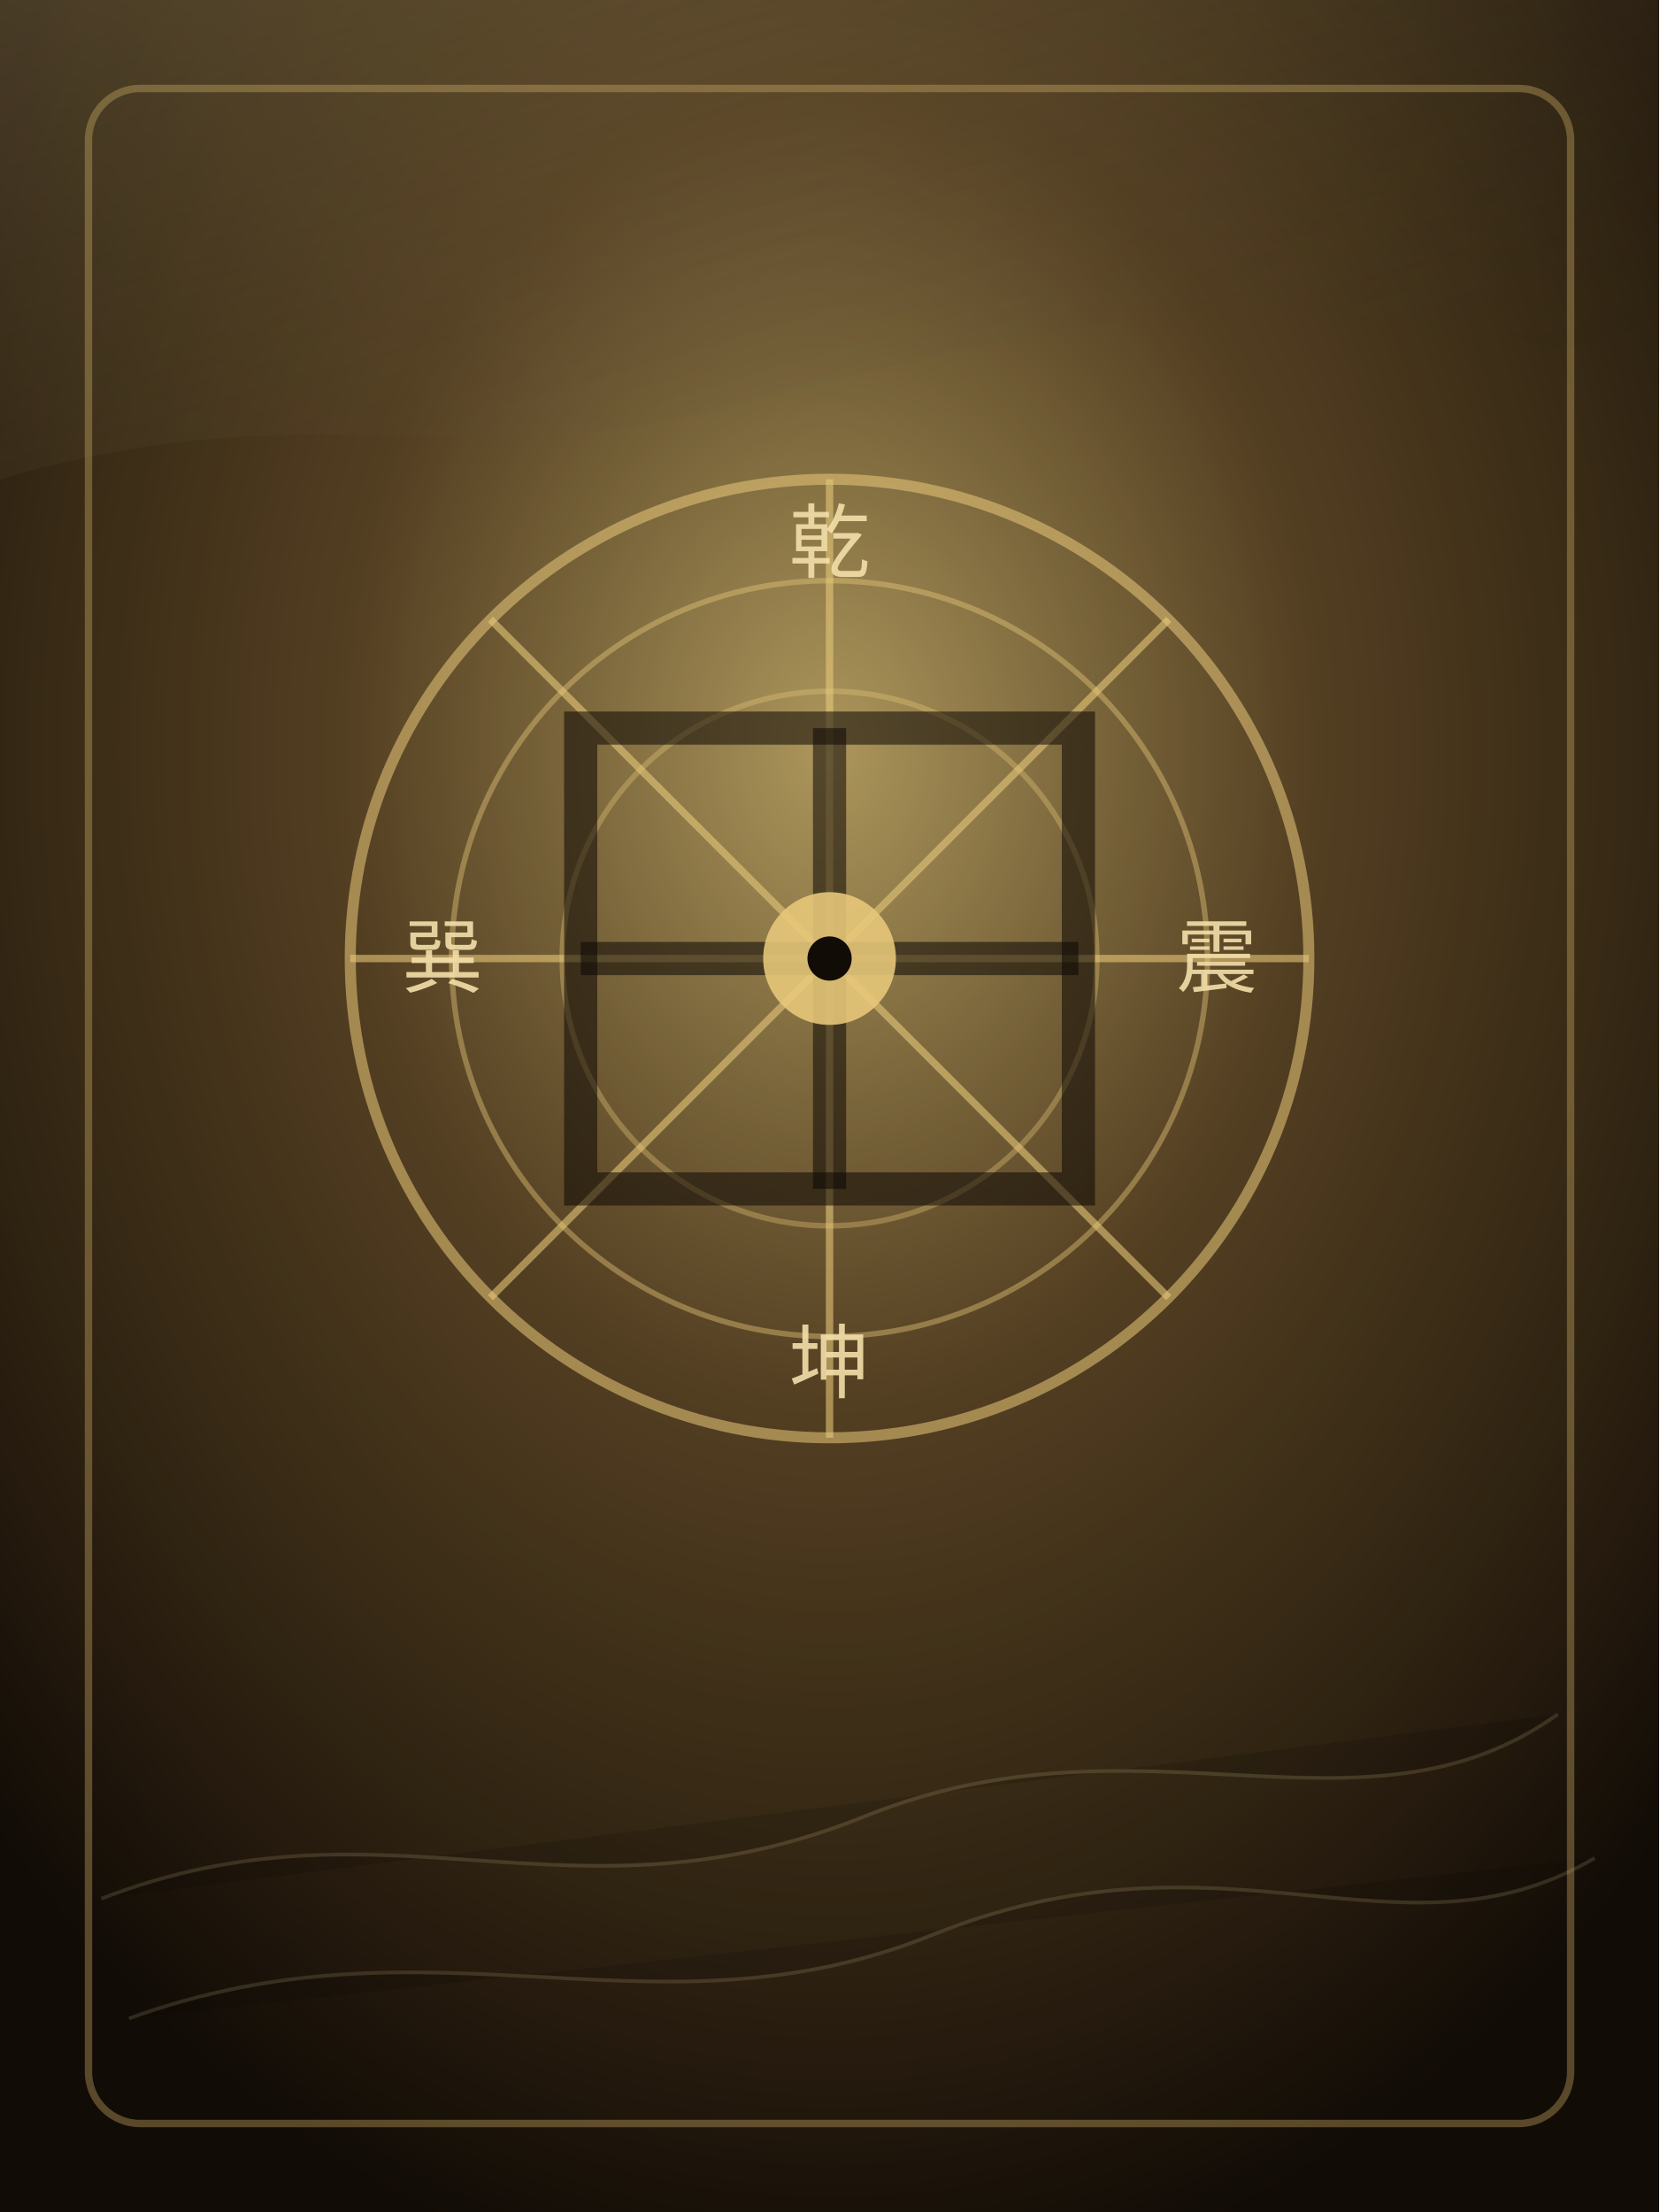
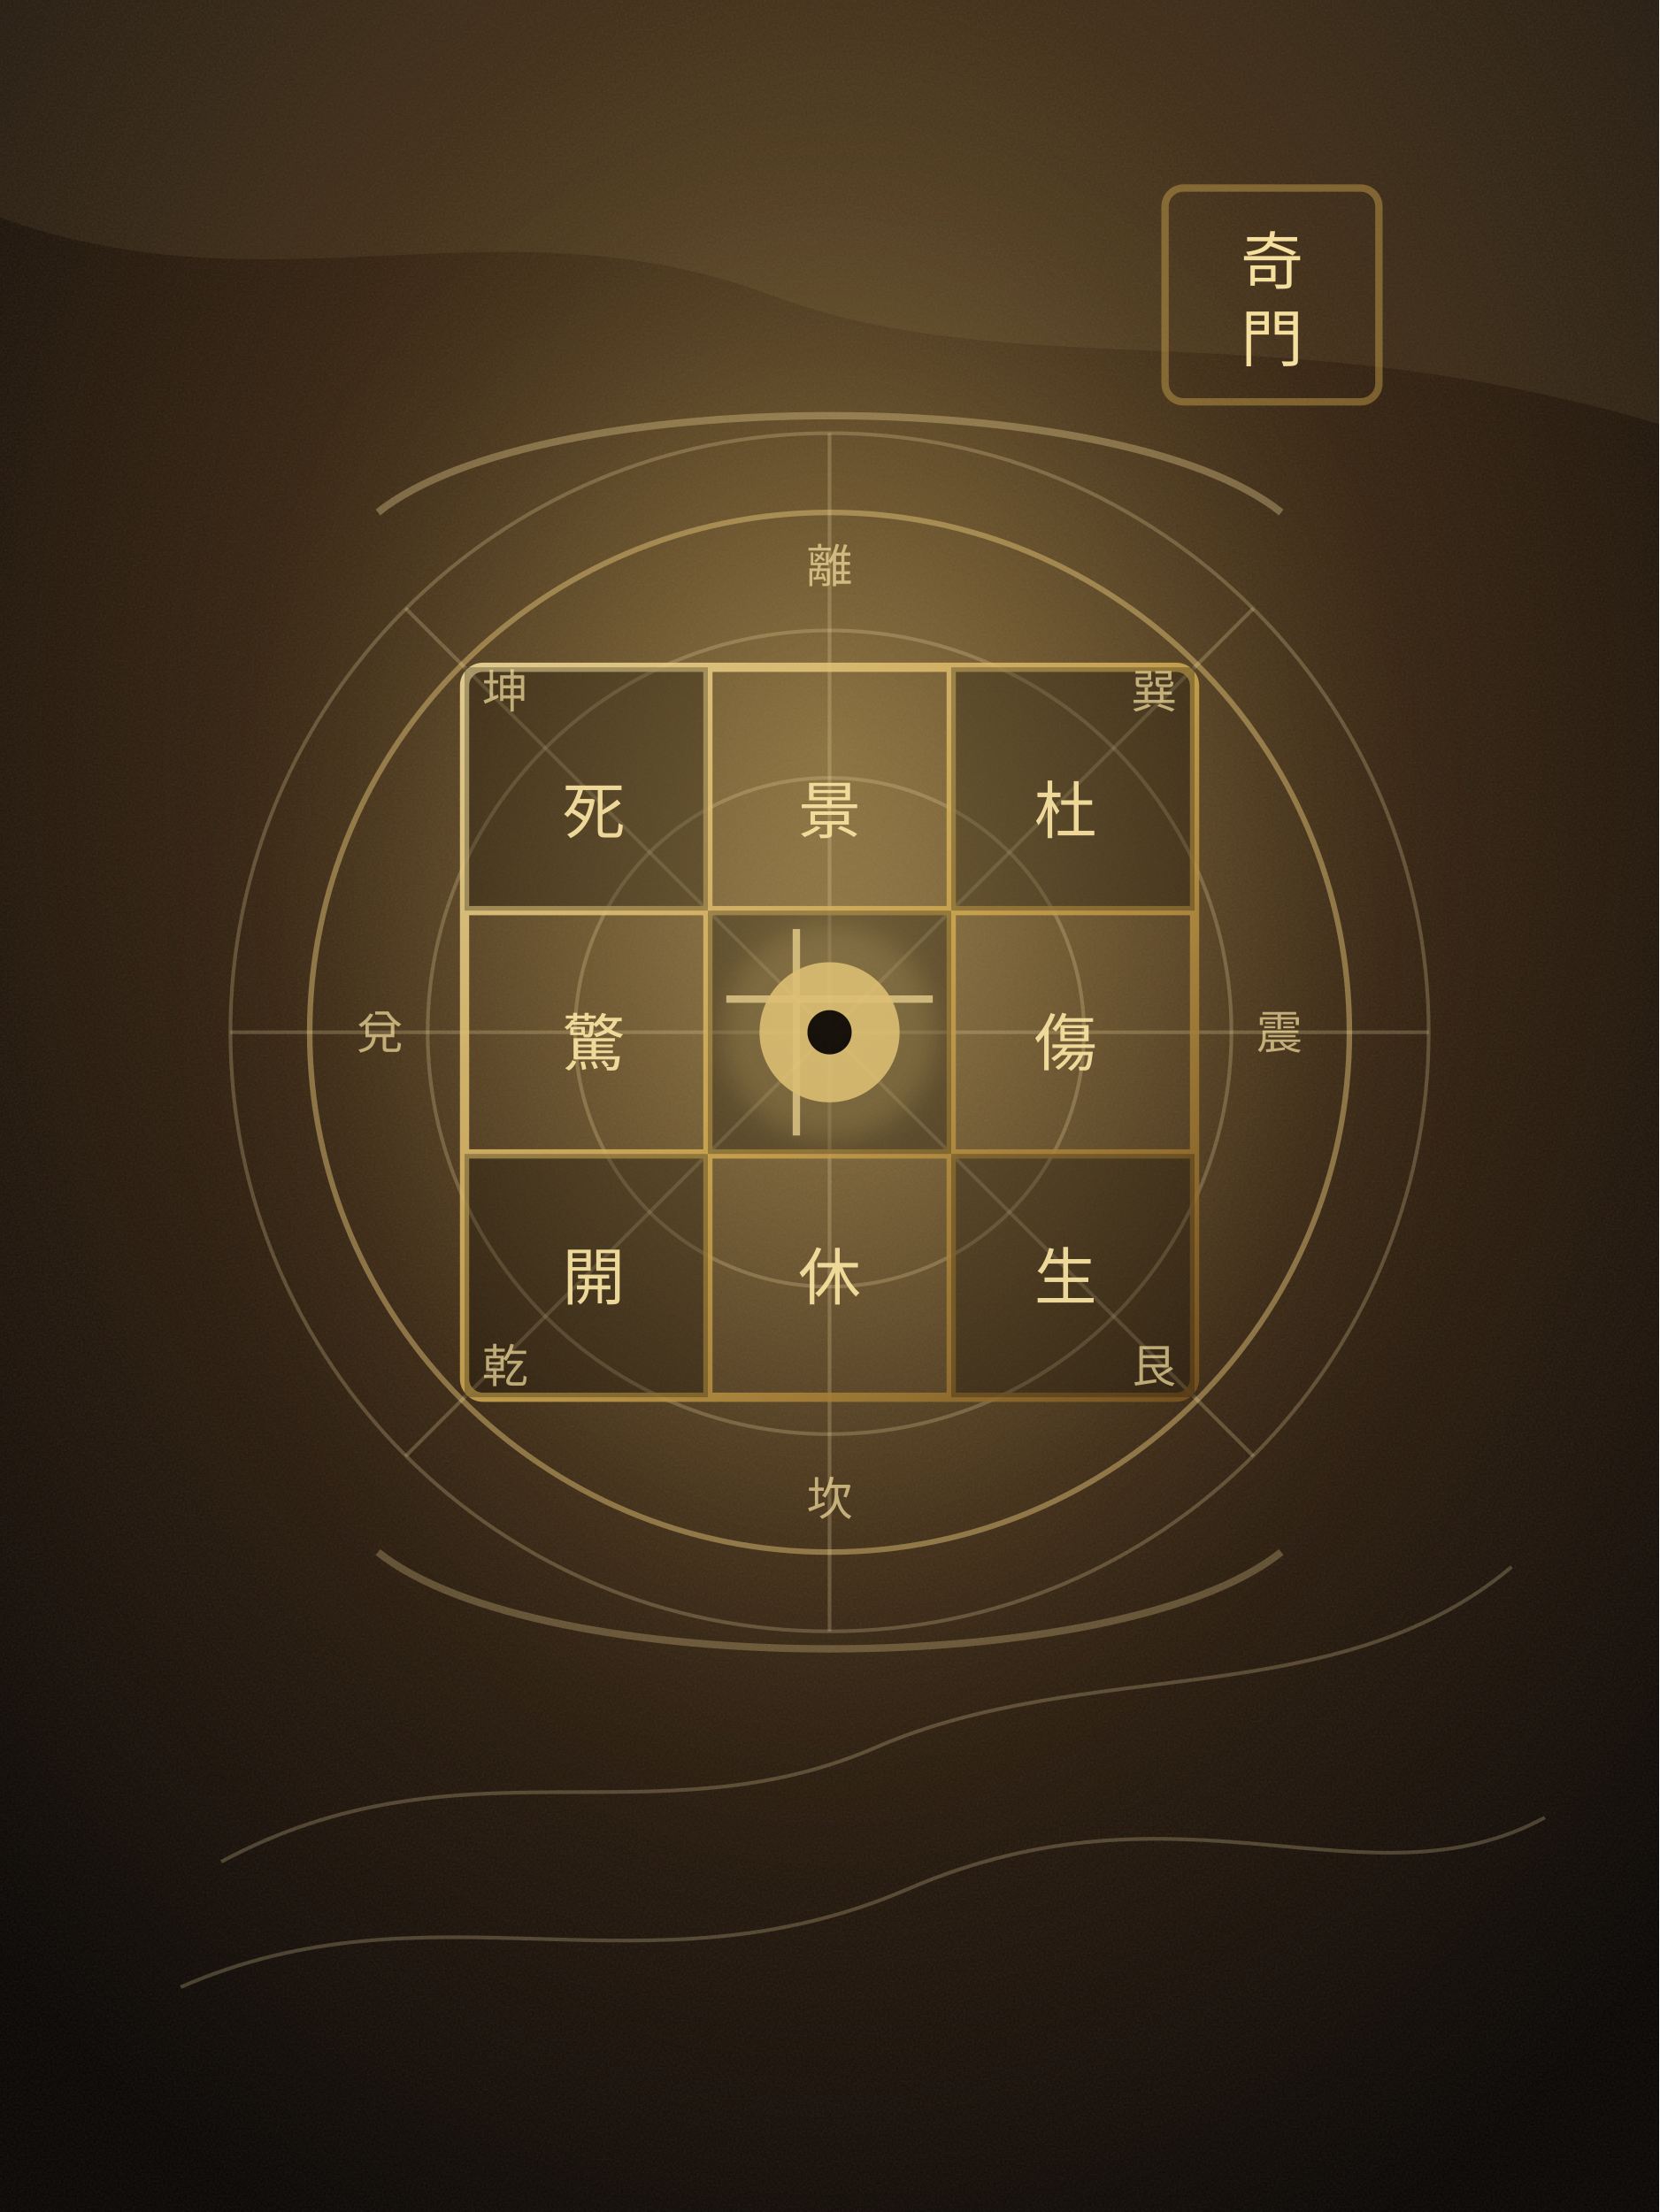
<svg xmlns="http://www.w3.org/2000/svg" viewBox="0 0 900 1200" role="img" aria-labelledby="title desc">
  <defs>
-     <radialGradient id="g" cx="50%" cy="34%" r="70%">
-       <stop offset="0" stop-color="#d8bd75" stop-opacity="0.95" />
-       <stop offset="0.42" stop-color="#69502a" stop-opacity="0.9" />
-       <stop offset="1" stop-color="#120c06" />
+     <radialGradient id="bg" cx="50%" cy="34%" r="74%">
+       <stop offset="0" stop-color="#6f572c" />
+       <stop offset="0.48" stop-color="#342210" />
+       <stop offset="1" stop-color="#080503" />
    </radialGradient>
-     <linearGradient id="mist" x1="0" x2="1" y1="0" y2="1">
-       <stop offset="0" stop-color="#f0d99a" stop-opacity="0.18" />
-       <stop offset="1" stop-color="#000" stop-opacity="0" />
+     <radialGradient id="glow" cx="50%" cy="45%" r="42%">
+       <stop offset="0" stop-color="#f0d58c" stop-opacity="0.34" />
+       <stop offset="0.62" stop-color="#d6b46a" stop-opacity="0.08" />
+       <stop offset="1" stop-color="#000000" stop-opacity="0" />
+     </radialGradient>
+     <linearGradient id="gold" x1="0" x2="1" y1="0" y2="1">
+       <stop offset="0" stop-color="#f5df9e" />
+       <stop offset="0.52" stop-color="#d0a84f" />
+       <stop offset="1" stop-color="#7a541f" />
    </linearGradient>
-     <filter id="soft">
-       <feGaussianBlur stdDeviation="8" />
+     <filter id="grain" x="-20%" y="-20%" width="140%" height="140%">
+       <feTurbulence type="fractalNoise" baseFrequency="0.85" numOctaves="3" seed="11" />
+       <feColorMatrix type="saturate" values="0" />
+       <feComponentTransfer>
+         <feFuncA type="table" tableValues="0 0.16" />
+       </feComponentTransfer>
    </filter>
+     <filter id="softGlow">
+       <feGaussianBlur stdDeviation="7" />
+     </filter>
+     <style>
+       .thin{fill:none;stroke:#e8c97a;stroke-opacity:.46;stroke-width:3}
+       .hair{fill:none;stroke:#f4dfaa;stroke-opacity:.24;stroke-width:2}
+       .bright{fill:none;stroke:#f7df9b;stroke-opacity:.78;stroke-width:4}
+       .text{font-family:"Noto Serif SC","Songti SC",serif;fill:#f5df9e;text-anchor:middle}
+       .gate{font-size:34px;letter-spacing:.05em;opacity:.95}
+       .branch{font-size:25px;opacity:.7}
+     </style>
  </defs>
-   <rect width="900" height="1200" fill="#120c06" />
-   <rect width="900" height="1200" fill="url(#g)" opacity="0.82" />
-   <path d="M0 260 C170 210 250 260 400 220 C560 178 700 138 900 205 L900 0 L0 0 Z" fill="url(#mist)" />
-   <circle cx="450" cy="520" r="260" fill="none" stroke="#e8c97a" stroke-opacity="0.55" stroke-width="6" />
-   <circle cx="450" cy="520" r="205" fill="none" stroke="#e8c97a" stroke-opacity="0.42" stroke-width="3" />
-   <circle cx="450" cy="520" r="145" fill="none" stroke="#e8c97a" stroke-opacity="0.35" stroke-width="3" />
-   <g stroke="#e8c97a" stroke-opacity="0.58" stroke-width="4">
-     <path d="M450 260 L450 780" />
-     <path d="M190 520 L710 520" />
-     <path d="M266 336 L634 704" />
-     <path d="M634 336 L266 704" />
+   <rect width="900" height="1200" fill="url(#bg)" />
+   <rect width="900" height="1200" filter="url(#grain)" opacity="0.55" />
+   <rect width="900" height="1200" fill="url(#glow)" />
+   <path d="M0 0 H900 V230 C690 168 552 210 418 160 C270 105 150 172 0 118 Z" fill="#f0d58c" opacity="0.07" />
+   <path d="M120 1010 C250 940 355 1000 475 948 C590 898 725 930 820 850" class="hair" stroke-width="9" />
+   <path d="M98 1078 C235 1018 350 1086 492 1025 C642 960 742 1038 838 986" class="hair" stroke-width="5" />
+   <g transform="translate(450 560)">
+     <circle r="325" class="hair" />
+     <circle r="282" class="thin" />
+     <circle r="218" class="hair" />
+     <circle r="138" class="hair" />
+     <path d="M0 -325 V325 M-325 0 H325 M-230 -230 L230 230 M230 -230 L-230 230" class="hair" />
+     <g fill="none" stroke="url(#gold)" stroke-width="5" stroke-linejoin="round" opacity=".86">
+       <rect x="-198" y="-198" width="396" height="396" rx="10" />
+       <path d="M-66 -198 V198 M66 -198 V198 M-198 -66 H198 M-198 66 H198" />
+     </g>
+     <g fill="#100a05" opacity=".28">
+       <rect x="-198" y="-198" width="132" height="132" />
+       <rect x="66" y="-198" width="132" height="132" />
+       <rect x="-66" y="-66" width="132" height="132" />
+       <rect x="-198" y="66" width="132" height="132" />
+       <rect x="66" y="66" width="132" height="132" />
+     </g>
+     <g class="text branch">
+       <text x="0" y="-244">離</text>
+       <text x="244" y="9">震</text>
+       <text x="0" y="262">坎</text>
+       <text x="-244" y="9">兌</text>
+       <text x="176" y="-176">巽</text>
+       <text x="176" y="190">艮</text>
+       <text x="-176" y="190">乾</text>
+       <text x="-176" y="-176">坤</text>
+     </g>
+     <g class="text gate">
+       <text x="0" y="-108">景</text>
+       <text x="128" y="-108">杜</text>
+       <text x="128" y="18">傷</text>
+       <text x="128" y="145">生</text>
+       <text x="0" y="145">休</text>
+       <text x="-128" y="145">開</text>
+       <text x="-128" y="18">驚</text>
+       <text x="-128" y="-108">死</text>
+     </g>
+     <g opacity=".9">
+       <path d="M-56 -18 H56 M-18 -56 V56" class="bright" />
+       <circle r="58" fill="#e8c97a" opacity=".2" filter="url(#softGlow)" />
+       <circle r="38" fill="#e8c97a" opacity=".9" />
+       <circle r="12" fill="#0d0905" />
+     </g>
+     <path d="M-245 -282 C-158 -352 158 -352 245 -282" class="bright" opacity=".42" />
+     <path d="M-245 282 C-158 352 158 352 245 282" class="bright" opacity=".34" />
  </g>
-   <g fill="#f3dfaa" font-family="serif" font-size="44" text-anchor="middle" opacity="0.9">
-     <text x="450" y="310">乾</text>
-     <text x="660" y="535">震</text>
-     <text x="450" y="755">坤</text>
-     <text x="240" y="535">巽</text>
+   <g transform="translate(690 160)">
+     <rect x="-58" y="-58" width="116" height="116" rx="10" fill="none" stroke="#d0a84f" stroke-opacity=".45" stroke-width="4" />
+     <text class="text" font-size="34" x="0" y="-6">奇</text>
+     <text class="text" font-size="34" x="0" y="36">門</text>
  </g>
-   <g fill="none" stroke="#0d0905" stroke-opacity="0.55" stroke-width="18">
-     <path d="M315 395 h270 v250 h-270z" />
-     <path d="M450 395 v250 M315 520 h270" />
-   </g>
-   <circle cx="450" cy="520" r="36" fill="#e8c97a" opacity="0.88" />
-   <circle cx="450" cy="520" r="12" fill="#120c06" />
-   <g opacity="0.14" stroke="#f3dfaa" stroke-width="2">
-     <path d="M55 1030 C210 970 310 1050 470 985 C620 925 740 1005 845 930" />
-     <path d="M70 1095 C235 1035 355 1110 505 1050 C665 985 760 1070 865 1008" />
-   </g>
-   <rect x="48" y="48" width="804" height="1104" rx="28" fill="none" stroke="#d6b46a" stroke-opacity="0.36" stroke-width="4" />
</svg>
